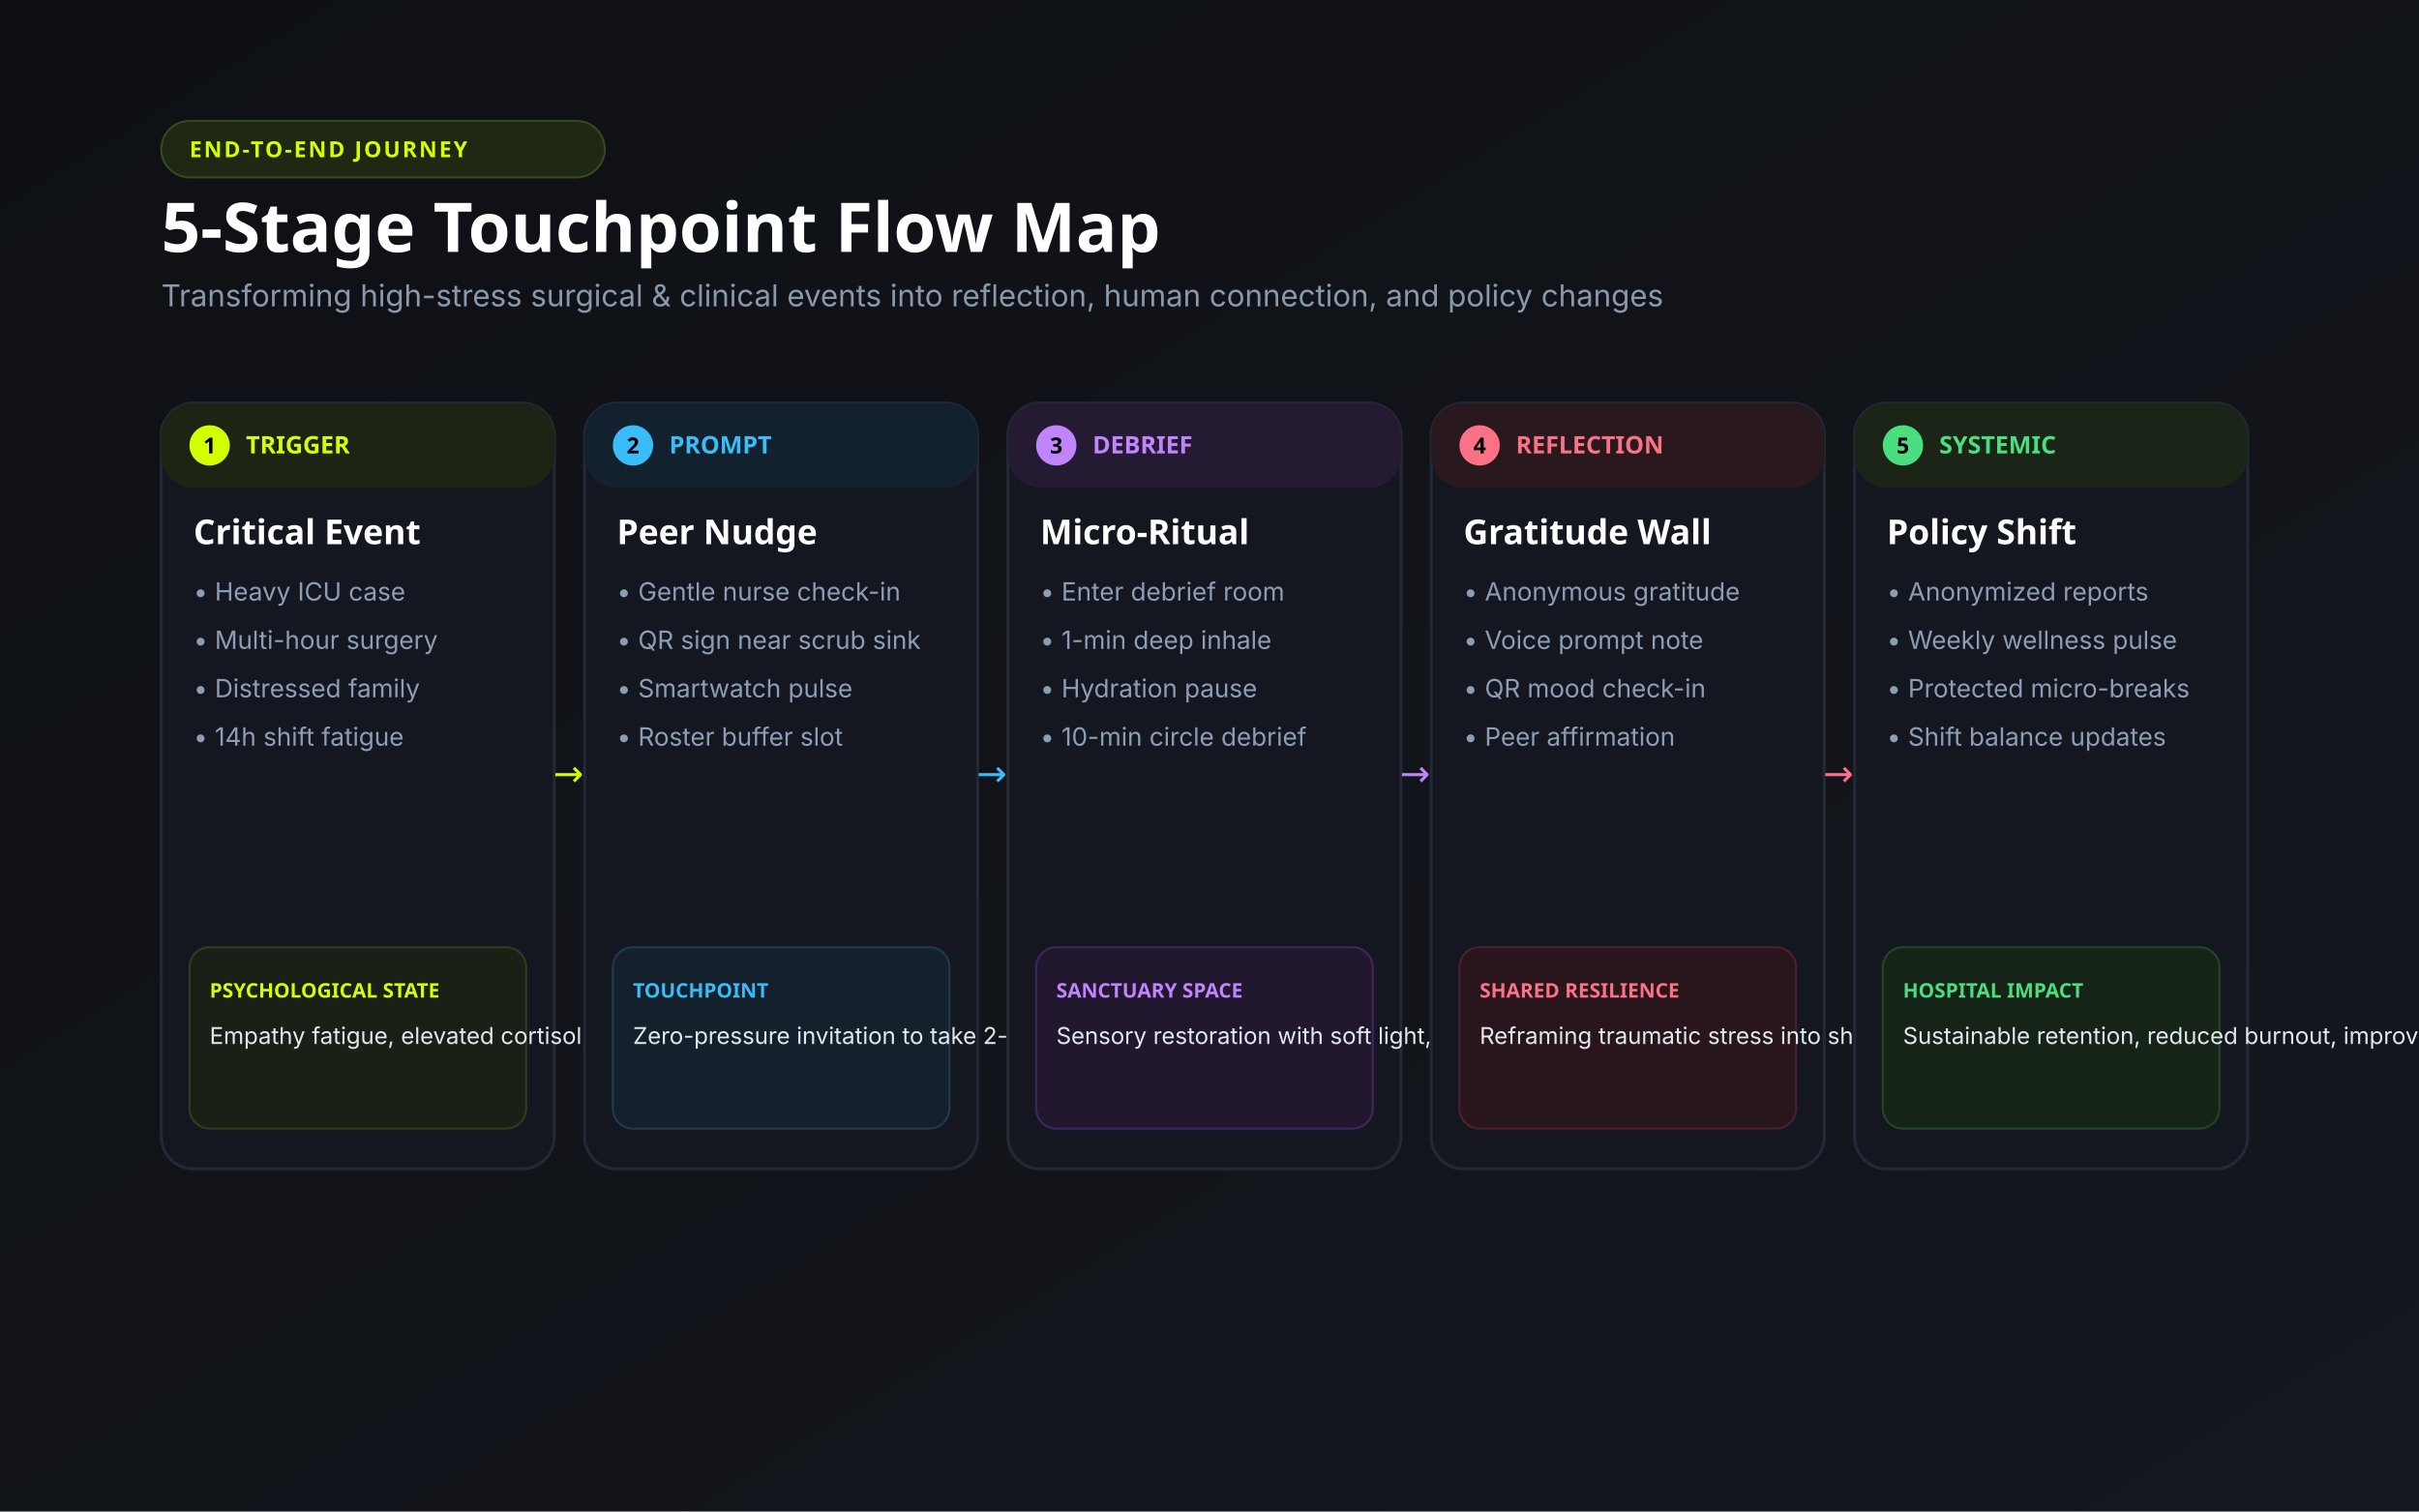
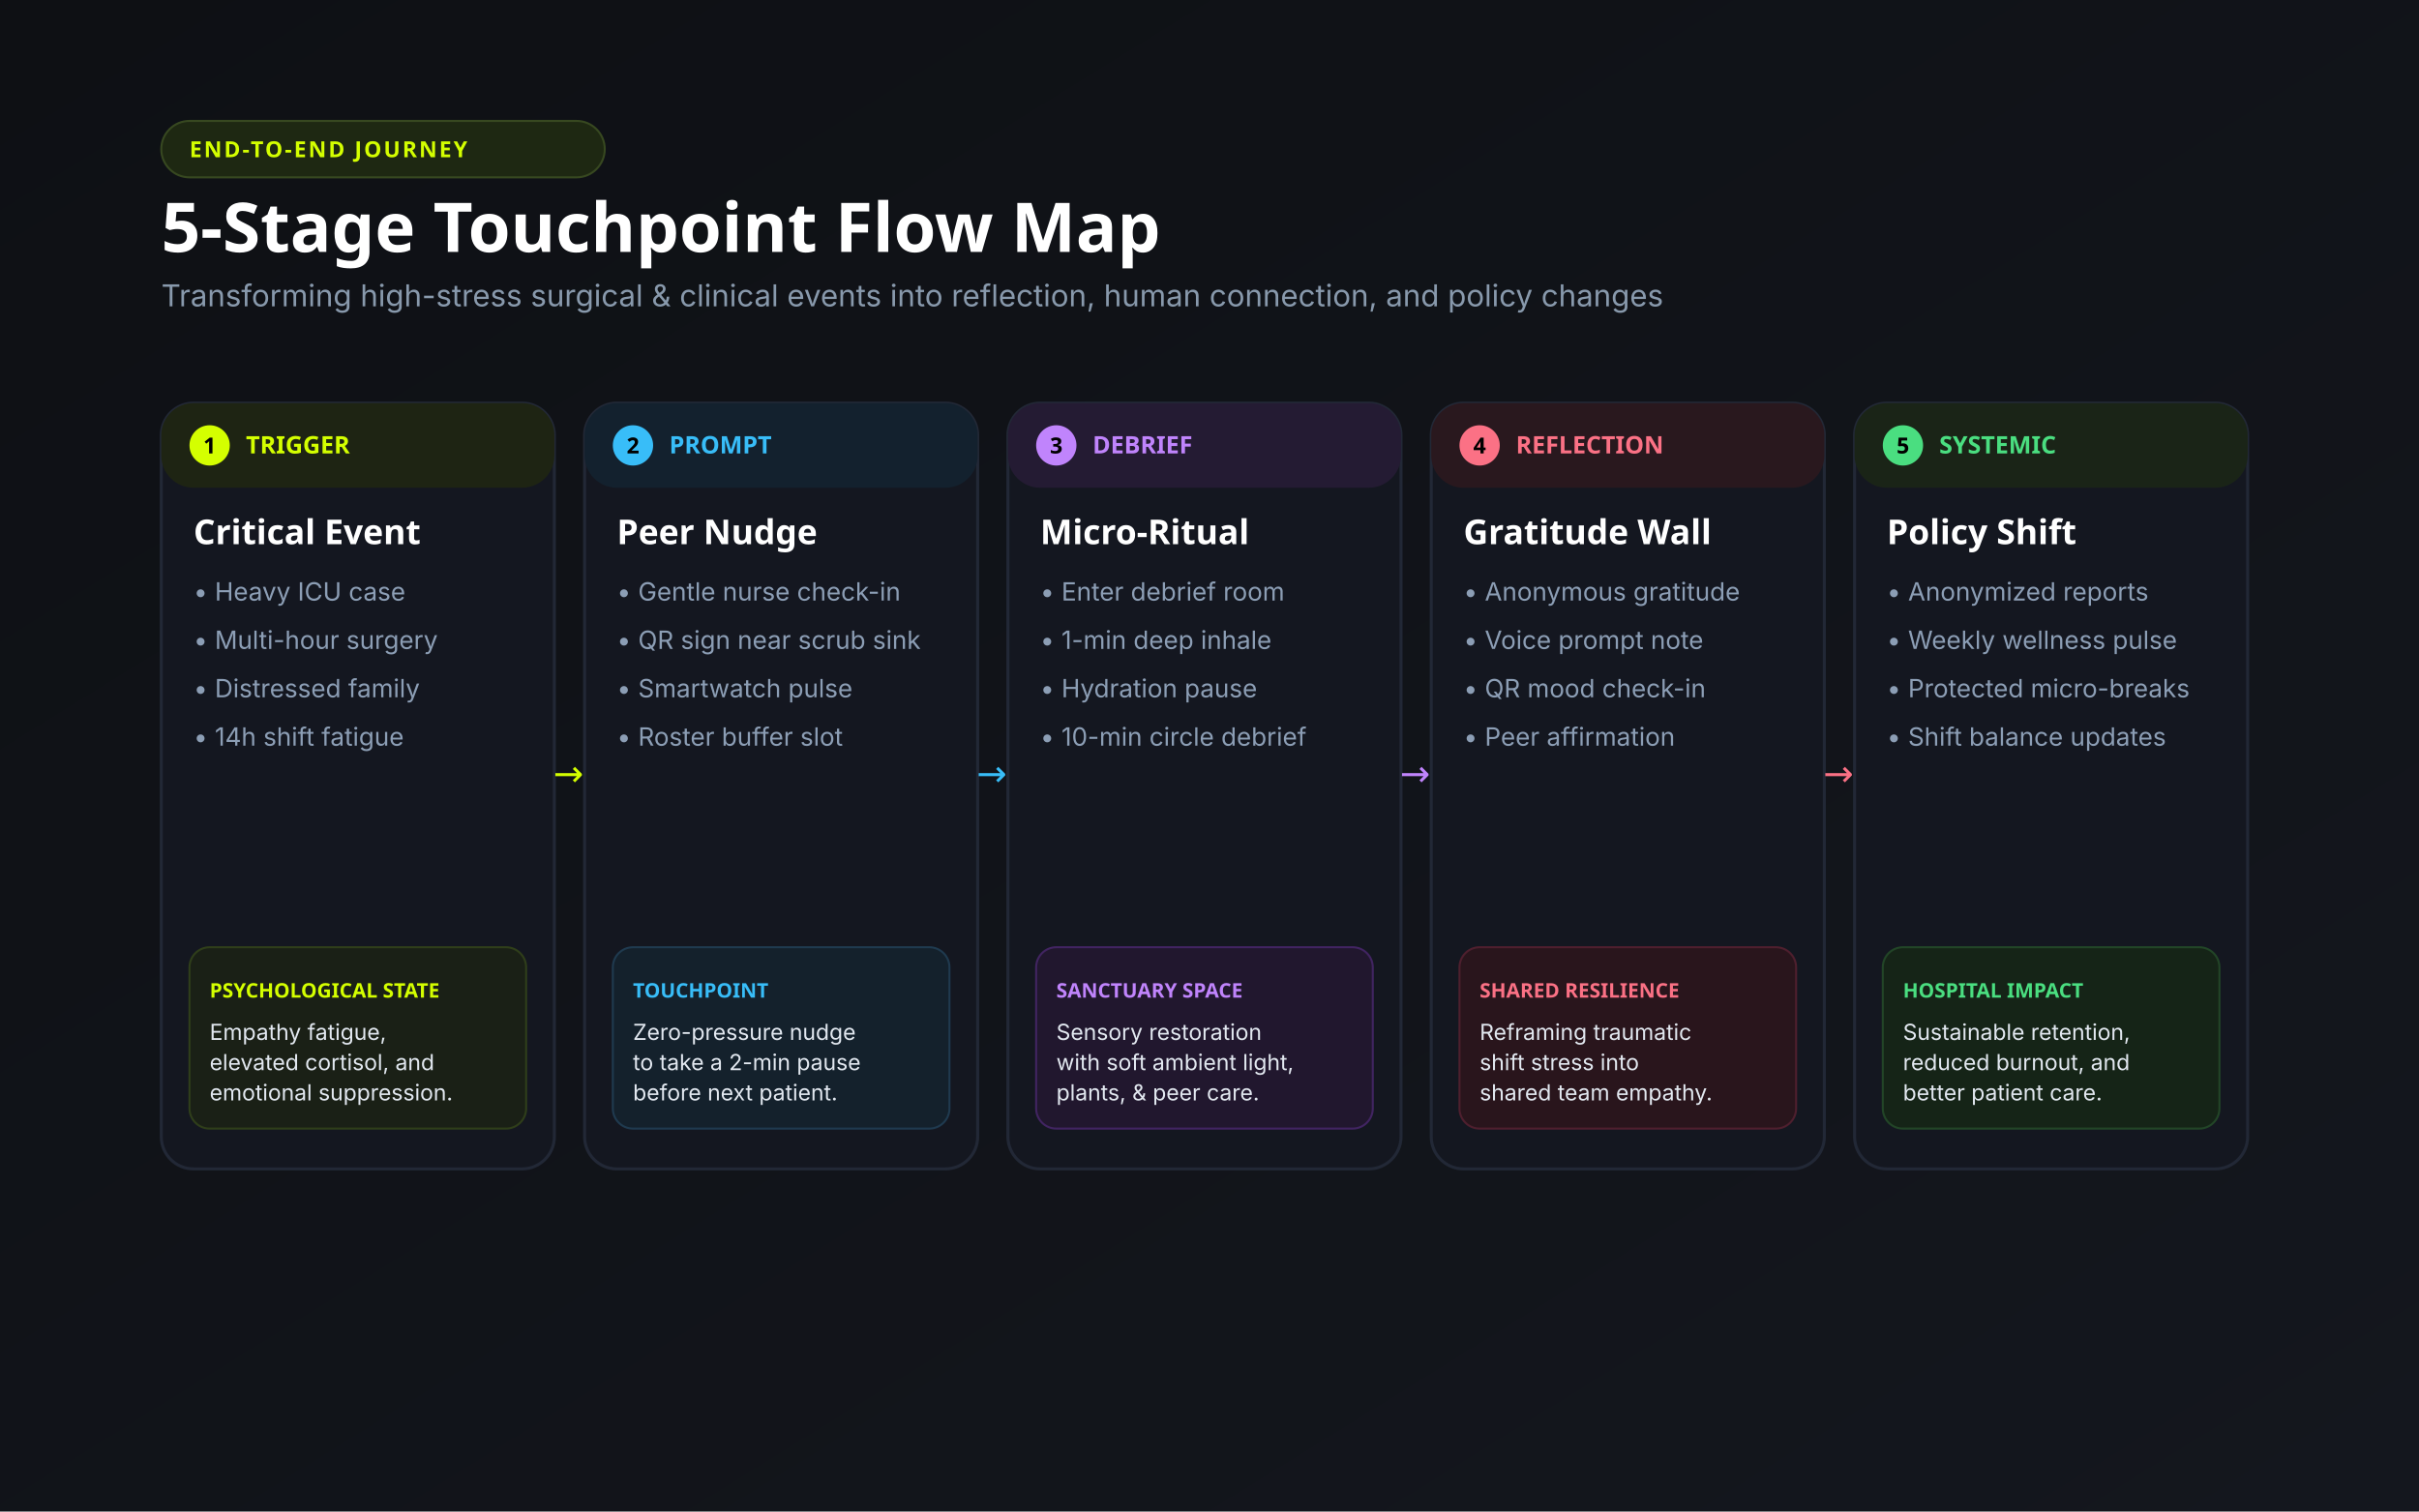
<svg xmlns="http://www.w3.org/2000/svg" viewBox="0 0 1200 750" width="1200" height="750">
  <defs>
    <linearGradient id="flowBg" x1="0%" y1="0%" x2="100%" y2="100%">
      <stop offset="0%" stop-color="#0E1014" />
      <stop offset="100%" stop-color="#14171E" />
    </linearGradient>
  </defs>
  <rect width="1200" height="750" fill="url(#flowBg)" />
  <g transform="translate(80, 60)">
    <rect x="0" y="0" width="220" height="28" rx="14" fill="#1E2812" stroke="#374820" stroke-width="1" />
    <text x="14" y="18" fill="#D4FF00" font-family="'Space Grotesk', sans-serif" font-size="11" font-weight="700" letter-spacing="1">END-TO-END JOURNEY</text>
    <text x="0" y="65" fill="#FFFFFF" font-family="'Space Grotesk', sans-serif" font-size="34" font-weight="800">5-Stage Touchpoint Flow Map</text>
    <text x="0" y="92" fill="#8899AC" font-family="'Inter', sans-serif" font-size="15">Transforming high-stress surgical &amp; clinical events into reflection, human connection, and policy changes</text>
  </g>
  <g transform="translate(80, 200)">
    <g transform="translate(0, 0)">
      <rect x="0" y="0" width="195" height="380" rx="16" fill="#141720" stroke="#222836" stroke-width="1.5" />
      <rect x="0" y="0" width="195" height="42" rx="16" fill="#1E2413" />
      <circle cx="24" cy="21" r="10" fill="#D4FF00" />
      <text x="24" y="25" fill="#000" font-family="sans-serif" font-size="11" font-weight="bold" text-anchor="middle">1</text>
      <text x="42" y="25" fill="#D4FF00" font-family="'Space Grotesk', sans-serif" font-size="12" font-weight="700">TRIGGER</text>
      <text x="16" y="70" fill="#FFFFFF" font-family="'Space Grotesk', sans-serif" font-size="17" font-weight="700">Critical Event</text>
      <text x="16" y="98" fill="#8C9EB5" font-family="'Inter', sans-serif" font-size="12.5">• Heavy ICU case</text>
      <text x="16" y="122" fill="#8C9EB5" font-family="'Inter', sans-serif" font-size="12.5">• Multi-hour surgery</text>
      <text x="16" y="146" fill="#8C9EB5" font-family="'Inter', sans-serif" font-size="12.5">• Distressed family</text>
      <text x="16" y="170" fill="#8C9EB5" font-family="'Inter', sans-serif" font-size="12.5">• 14h shift fatigue</text>
      <rect x="14" y="270" width="167" height="90" rx="10" fill="#1A2016" stroke="#2F3E1A" stroke-width="1" />
      <text x="24" y="295" fill="#D4FF00" font-family="'Space Grotesk', sans-serif" font-size="10" font-weight="700">PSYCHOLOGICAL STATE</text>
-       <text x="24" y="318" fill="#E2E8F0" font-family="'Inter', sans-serif" font-size="11.5">Empathy fatigue, elevated cortisol, emotional suppression.</text>
+       <text x="24" y="316" fill="#E2E8F0" font-family="'Inter', sans-serif" font-size="11">
+         <tspan x="24" dy="0">Empathy fatigue,</tspan>
+         <tspan x="24" dy="15">elevated cortisol, and</tspan>
+         <tspan x="24" dy="15">emotional suppression.</tspan>
+       </text>
    </g>
    <text x="202" y="190" fill="#D4FF00" font-family="'Space Grotesk', sans-serif" font-size="18" text-anchor="middle">→</text>
    <g transform="translate(210, 0)">
      <rect x="0" y="0" width="195" height="380" rx="16" fill="#141720" stroke="#222836" stroke-width="1.5" />
      <rect x="0" y="0" width="195" height="42" rx="16" fill="#13212E" />
      <circle cx="24" cy="21" r="10" fill="#38BDF8" />
      <text x="24" y="25" fill="#000" font-family="sans-serif" font-size="11" font-weight="bold" text-anchor="middle">2</text>
      <text x="42" y="25" fill="#38BDF8" font-family="'Space Grotesk', sans-serif" font-size="12" font-weight="700">PROMPT</text>
      <text x="16" y="70" fill="#FFFFFF" font-family="'Space Grotesk', sans-serif" font-size="17" font-weight="700">Peer Nudge</text>
      <text x="16" y="98" fill="#8C9EB5" font-family="'Inter', sans-serif" font-size="12.5">• Gentle nurse check-in</text>
      <text x="16" y="122" fill="#8C9EB5" font-family="'Inter', sans-serif" font-size="12.5">• QR sign near scrub sink</text>
      <text x="16" y="146" fill="#8C9EB5" font-family="'Inter', sans-serif" font-size="12.5">• Smartwatch pulse</text>
      <text x="16" y="170" fill="#8C9EB5" font-family="'Inter', sans-serif" font-size="12.5">• Roster buffer slot</text>
      <rect x="14" y="270" width="167" height="90" rx="10" fill="#14212C" stroke="#1F3A4F" stroke-width="1" />
      <text x="24" y="295" fill="#38BDF8" font-family="'Space Grotesk', sans-serif" font-size="10" font-weight="700">TOUCHPOINT</text>
-       <text x="24" y="318" fill="#E2E8F0" font-family="'Inter', sans-serif" font-size="11.5">Zero-pressure invitation to take 2-min pause before next patient.</text>
+       <text x="24" y="316" fill="#E2E8F0" font-family="'Inter', sans-serif" font-size="11">
+         <tspan x="24" dy="0">Zero-pressure nudge</tspan>
+         <tspan x="24" dy="15">to take a 2-min pause</tspan>
+         <tspan x="24" dy="15">before next patient.</tspan>
+       </text>
    </g>
    <text x="412" y="190" fill="#38BDF8" font-family="'Space Grotesk', sans-serif" font-size="18" text-anchor="middle">→</text>
    <g transform="translate(420, 0)">
      <rect x="0" y="0" width="195" height="380" rx="16" fill="#141720" stroke="#222836" stroke-width="1.5" />
      <rect x="0" y="0" width="195" height="42" rx="16" fill="#241B33" />
      <circle cx="24" cy="21" r="10" fill="#C084FC" />
      <text x="24" y="25" fill="#000" font-family="sans-serif" font-size="11" font-weight="bold" text-anchor="middle">3</text>
      <text x="42" y="25" fill="#C084FC" font-family="'Space Grotesk', sans-serif" font-size="12" font-weight="700">DEBRIEF</text>
      <text x="16" y="70" fill="#FFFFFF" font-family="'Space Grotesk', sans-serif" font-size="17" font-weight="700">Micro-Ritual</text>
      <text x="16" y="98" fill="#8C9EB5" font-family="'Inter', sans-serif" font-size="12.5">• Enter debrief room</text>
      <text x="16" y="122" fill="#8C9EB5" font-family="'Inter', sans-serif" font-size="12.5">• 1-min deep inhale</text>
      <text x="16" y="146" fill="#8C9EB5" font-family="'Inter', sans-serif" font-size="12.5">• Hydration pause</text>
      <text x="16" y="170" fill="#8C9EB5" font-family="'Inter', sans-serif" font-size="12.5">• 10-min circle debrief</text>
      <rect x="14" y="270" width="167" height="90" rx="10" fill="#21172E" stroke="#412461" stroke-width="1" />
      <text x="24" y="295" fill="#C084FC" font-family="'Space Grotesk', sans-serif" font-size="10" font-weight="700">SANCTUARY SPACE</text>
-       <text x="24" y="318" fill="#E2E8F0" font-family="'Inter', sans-serif" font-size="11.5">Sensory restoration with soft light, plants, and peer comfort.</text>
+       <text x="24" y="316" fill="#E2E8F0" font-family="'Inter', sans-serif" font-size="11">
+         <tspan x="24" dy="0">Sensory restoration</tspan>
+         <tspan x="24" dy="15">with soft ambient light,</tspan>
+         <tspan x="24" dy="15">plants, &amp; peer care.</tspan>
+       </text>
    </g>
    <text x="622" y="190" fill="#C084FC" font-family="'Space Grotesk', sans-serif" font-size="18" text-anchor="middle">→</text>
    <g transform="translate(630, 0)">
      <rect x="0" y="0" width="195" height="380" rx="16" fill="#141720" stroke="#222836" stroke-width="1.5" />
      <rect x="0" y="0" width="195" height="42" rx="16" fill="#29181E" />
      <circle cx="24" cy="21" r="10" fill="#FB7185" />
      <text x="24" y="25" fill="#000" font-family="sans-serif" font-size="11" font-weight="bold" text-anchor="middle">4</text>
      <text x="42" y="25" fill="#FB7185" font-family="'Space Grotesk', sans-serif" font-size="12" font-weight="700">REFLECTION</text>
      <text x="16" y="70" fill="#FFFFFF" font-family="'Space Grotesk', sans-serif" font-size="17" font-weight="700">Gratitude Wall</text>
      <text x="16" y="98" fill="#8C9EB5" font-family="'Inter', sans-serif" font-size="12.5">• Anonymous gratitude</text>
      <text x="16" y="122" fill="#8C9EB5" font-family="'Inter', sans-serif" font-size="12.5">• Voice prompt note</text>
      <text x="16" y="146" fill="#8C9EB5" font-family="'Inter', sans-serif" font-size="12.5">• QR mood check-in</text>
      <text x="16" y="170" fill="#8C9EB5" font-family="'Inter', sans-serif" font-size="12.5">• Peer affirmation</text>
      <rect x="14" y="270" width="167" height="90" rx="10" fill="#29151C" stroke="#4E1F2E" stroke-width="1" />
      <text x="24" y="295" fill="#FB7185" font-family="'Space Grotesk', sans-serif" font-size="10" font-weight="700">SHARED RESILIENCE</text>
-       <text x="24" y="318" fill="#E2E8F0" font-family="'Inter', sans-serif" font-size="11.5">Reframing traumatic stress into shared team empathy.</text>
+       <text x="24" y="316" fill="#E2E8F0" font-family="'Inter', sans-serif" font-size="11">
+         <tspan x="24" dy="0">Reframing traumatic</tspan>
+         <tspan x="24" dy="15">shift stress into</tspan>
+         <tspan x="24" dy="15">shared team empathy.</tspan>
+       </text>
    </g>
    <text x="832" y="190" fill="#FB7185" font-family="'Space Grotesk', sans-serif" font-size="18" text-anchor="middle">→</text>
    <g transform="translate(840, 0)">
      <rect x="0" y="0" width="195" height="380" rx="16" fill="#141720" stroke="#222836" stroke-width="1.5" />
      <rect x="0" y="0" width="195" height="42" rx="16" fill="#1A2417" />
      <circle cx="24" cy="21" r="10" fill="#4ADE80" />
      <text x="24" y="25" fill="#000" font-family="sans-serif" font-size="11" font-weight="bold" text-anchor="middle">5</text>
      <text x="42" y="25" fill="#4ADE80" font-family="'Space Grotesk', sans-serif" font-size="12" font-weight="700">SYSTEMIC</text>
      <text x="16" y="70" fill="#FFFFFF" font-family="'Space Grotesk', sans-serif" font-size="17" font-weight="700">Policy Shift</text>
      <text x="16" y="98" fill="#8C9EB5" font-family="'Inter', sans-serif" font-size="12.5">• Anonymized reports</text>
      <text x="16" y="122" fill="#8C9EB5" font-family="'Inter', sans-serif" font-size="12.5">• Weekly wellness pulse</text>
      <text x="16" y="146" fill="#8C9EB5" font-family="'Inter', sans-serif" font-size="12.5">• Protected micro-breaks</text>
      <text x="16" y="170" fill="#8C9EB5" font-family="'Inter', sans-serif" font-size="12.5">• Shift balance updates</text>
      <rect x="14" y="270" width="167" height="90" rx="10" fill="#152417" stroke="#224527" stroke-width="1" />
      <text x="24" y="295" fill="#4ADE80" font-family="'Space Grotesk', sans-serif" font-size="10" font-weight="700">HOSPITAL IMPACT</text>
-       <text x="24" y="318" fill="#E2E8F0" font-family="'Inter', sans-serif" font-size="11.5">Sustainable retention, reduced burnout, improved patient care.</text>
+       <text x="24" y="316" fill="#E2E8F0" font-family="'Inter', sans-serif" font-size="11">
+         <tspan x="24" dy="0">Sustainable retention,</tspan>
+         <tspan x="24" dy="15">reduced burnout, and</tspan>
+         <tspan x="24" dy="15">better patient care.</tspan>
+       </text>
    </g>
  </g>
</svg>
